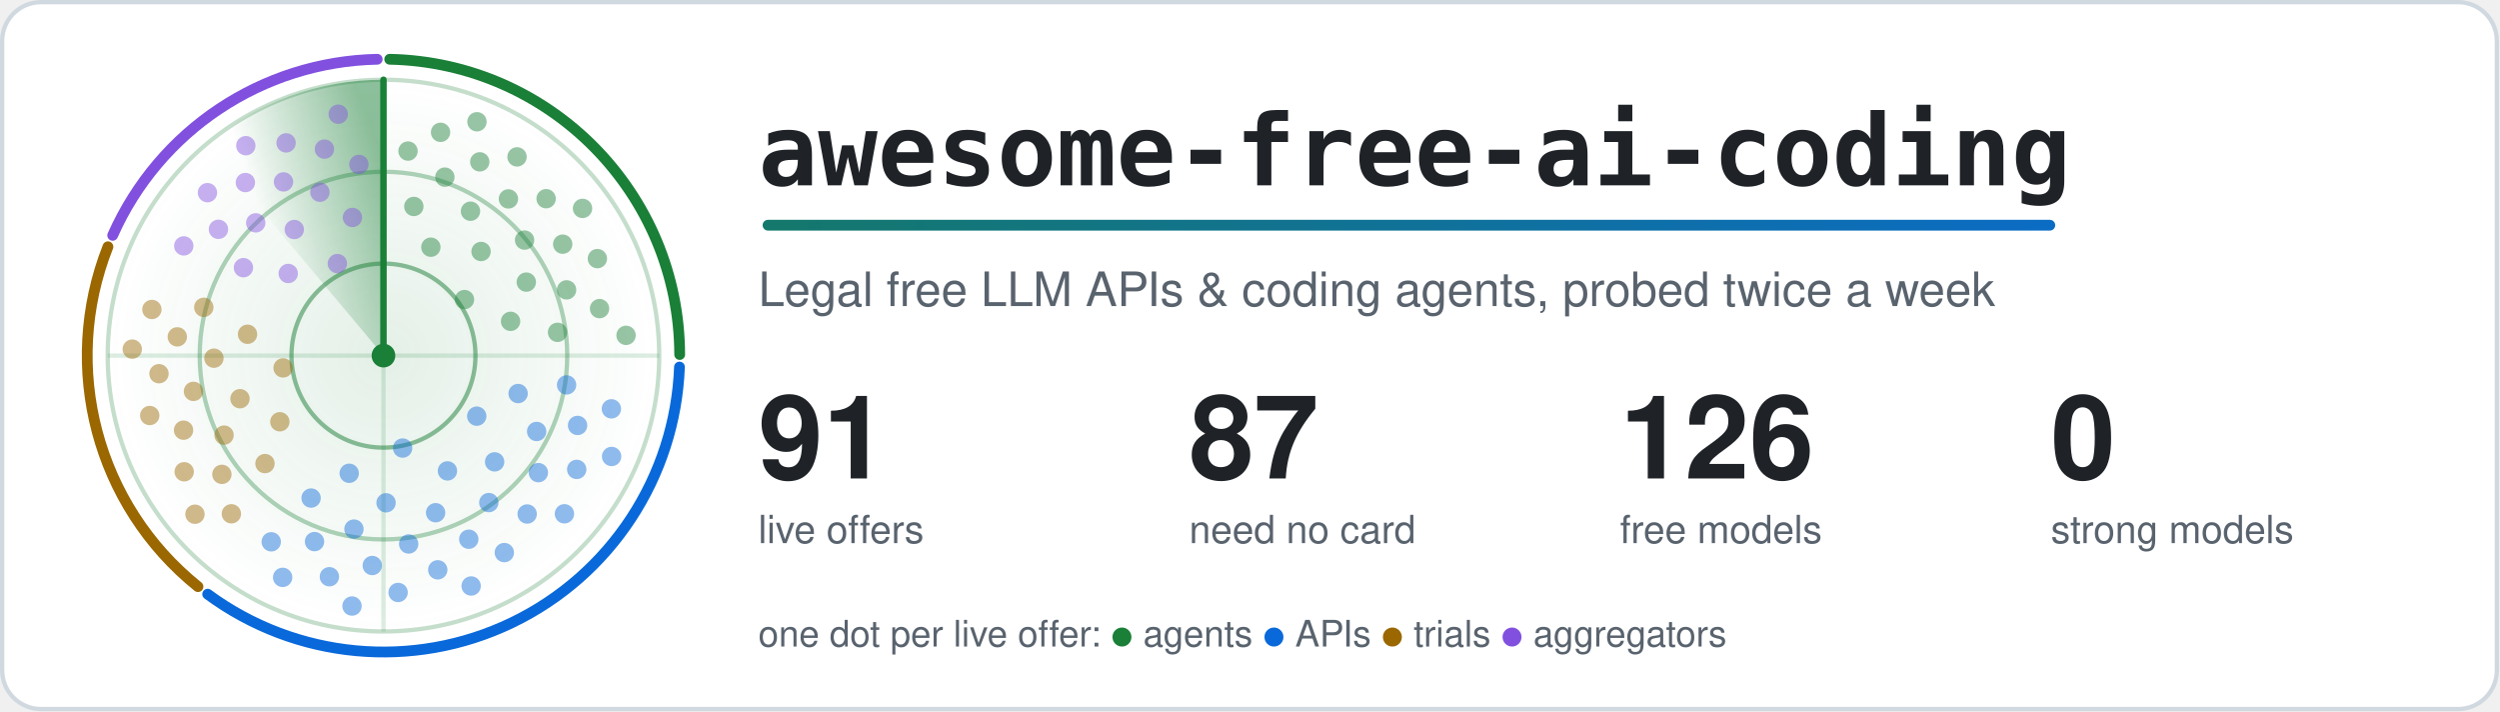
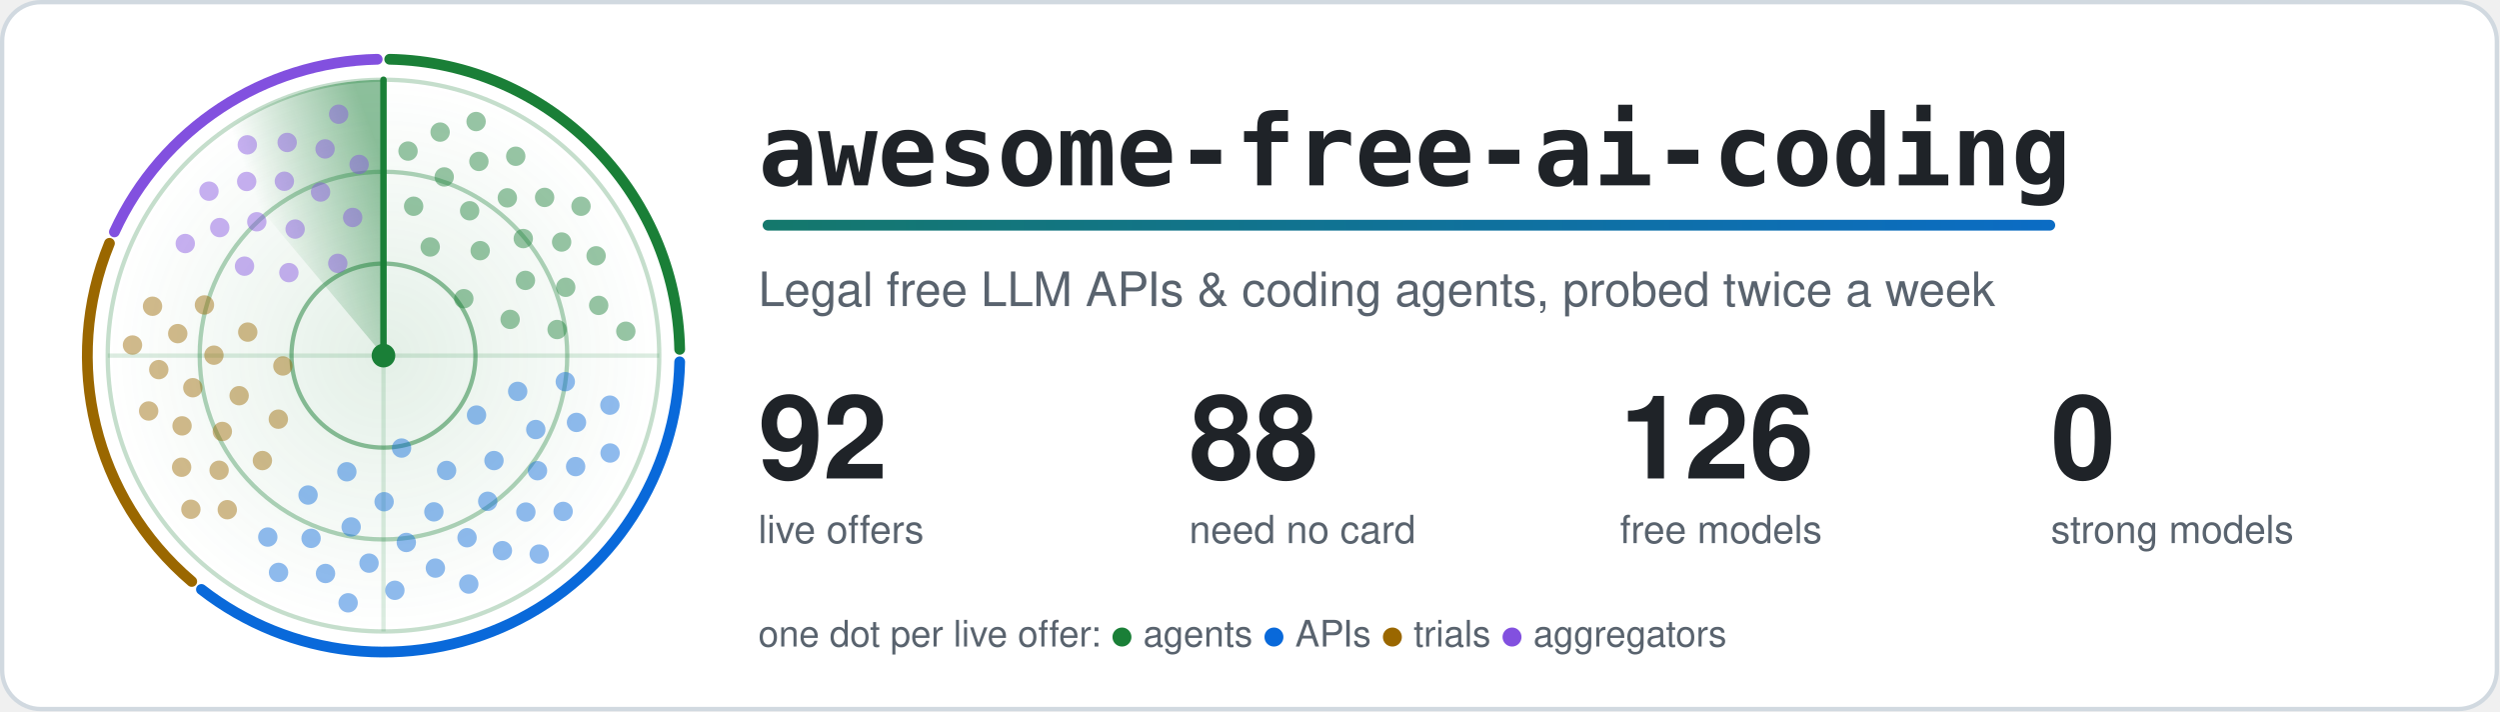
<svg xmlns="http://www.w3.org/2000/svg" width="1160" height="330" viewBox="0 0 1160 330" role="img" aria-labelledby="title">
  <style>.card{fill:#ffffff;stroke:#d1d9e0}.t{fill:#1f2328}.m{fill:#59636e}.ring{stroke:#1a7f37}.hub{fill:#1a7f37}.beam{stroke:#1a7f37}.s0,.s1,.g0,.g1{stop-color:#1a7f37}.a0{stop-color:#1a7f37}.a1{stop-color:#0969da}.dot.agents,.key.agents{fill:#1a7f37}.rim.agents{stroke:#1a7f37}.dot.apis,.key.apis{fill:#0969da}.rim.apis{stroke:#0969da}.dot.trials,.key.trials{fill:#9a6700}.rim.trials{stroke:#9a6700}.dot.aggregators,.key.aggregators{fill:#8250df}.rim.aggregators{stroke:#8250df}.rim{fill:none}.s0{stop-opacity:.5}.s1,.g1{stop-opacity:0}.g0{stop-opacity:.12}.dot{opacity:.45;animation:ping 6s linear infinite}@keyframes ping{0%,4%{opacity:1}55%,100%{opacity:.45}}.turning{animation:turn 6s linear infinite}@keyframes turn{to{transform:rotate(360deg)}}@media (prefers-reduced-motion: reduce) {.dot { animation: none; opacity: 1 } .turning { animation: none }}</style>
  <defs>
    <linearGradient id="accent" gradientUnits="userSpaceOnUse" x1="0" y1="0" x2="1100" y2="0">
      <stop class="a0" offset="0" />
      <stop class="a1" offset="1" />
    </linearGradient>
  </defs>
  <rect class="card" x="1" y="1" width="1158" height="328" rx="18" stroke-width="2" />
  <defs>
    <radialGradient id="glow">
      <stop class="g0" offset="0" />
      <stop class="g1" offset="1" />
    </radialGradient>
  </defs>
  <circle cx="178.0" cy="165.0" r="128.0" fill="url(#glow)" />
  <circle class="ring" cx="178.0" cy="165.0" r="42.7" fill="none" stroke-width="2" stroke-opacity=".5" />
  <circle class="ring" cx="178.0" cy="165.0" r="85.3" fill="none" stroke-width="2" stroke-opacity=".35" />
  <circle class="ring" cx="178.0" cy="165.0" r="128.0" fill="none" stroke-width="2" stroke-opacity=".25" />
  <path class="ring" d="M50.0 165.0H306.0M178.0 37.0V293.0" stroke-width="2" stroke-opacity=".15" />
-   <path class="rim agents" d="M180.9 27.5A137.5 137.5 0 0 1 315.5 164.5" stroke-width="5" stroke-linecap="round" />
-   <path class="rim apis" d="M315.4 170.3A137.5 137.5 0 0 1 96.4 275.7" stroke-width="5" stroke-linecap="round" />
-   <path class="rim trials" d="M91.9 272.2A137.5 137.5 0 0 1 50.1 114.5" stroke-width="5" stroke-linecap="round" />
-   <path class="rim aggregators" d="M52.3 109.2A137.5 137.5 0 0 1 175.1 27.5" stroke-width="5" stroke-linecap="round" />
+   <path class="rim agents" d="M180.9 27.5A137.5 137.5 0 0 1 315.5 162.1" stroke-width="5" stroke-linecap="round" />
+   <path class="rim apis" d="M315.5 167.9A137.5 137.5 0 0 1 93.5 273.5" stroke-width="5" stroke-linecap="round" />
+   <path class="rim trials" d="M89.0 269.8A137.5 137.5 0 0 1 50.8 112.9" stroke-width="5" stroke-linecap="round" />
+   <path class="rim aggregators" d="M53.1 107.6A137.5 137.5 0 0 1 175.1 27.5" stroke-width="5" stroke-linecap="round" />
  <defs>
    <linearGradient id="sweep" gradientUnits="userSpaceOnUse" x1="178.0" y1="75.4" x2="120.4" y2="96.4">
      <stop class="s0" offset="0" />
      <stop class="s1" offset="1" />
    </linearGradient>
  </defs>
  <g class="turning" style="transform-origin:178.0px 165.0px">
    <path fill="url(#sweep)" d="M178.0 165.0L95.7 66.9A128.0 128.0 0 0 1 178.0 37.0Z" />
    <line class="beam" x1="178.0" y1="165.0" x2="178.0" y2="37.0" stroke-width="3" stroke-linecap="round" />
  </g>
-   <circle class="dot agents" cx="215.6" cy="139.0" r="4.5" style="animation-delay:0.92s" />
-   <circle class="dot agents" cx="200.0" cy="114.7" r="4.5" style="animation-delay:0.39s" />
-   <circle class="dot agents" cx="237.0" cy="149.1" r="4.5" style="animation-delay:1.25s" />
-   <circle class="dot agents" cx="223.3" cy="116.7" r="4.5" style="animation-delay:0.72s" />
-   <circle class="dot agents" cx="192.1" cy="95.8" r="4.5" style="animation-delay:0.19s" />
-   <circle class="dot agents" cx="244.3" cy="130.9" r="4.5" style="animation-delay:1.05s" />
-   <circle class="dot agents" cx="218.4" cy="98.0" r="4.5" style="animation-delay:0.52s" />
-   <circle class="dot agents" cx="258.8" cy="154.2" r="4.5" style="animation-delay:1.37s" />
-   <circle class="dot agents" cx="243.5" cy="111.4" r="4.5" style="animation-delay:0.84s" />
-   <circle class="dot agents" cx="206.5" cy="82.2" r="4.5" style="animation-delay:0.32s" />
-   <circle class="dot agents" cx="263.0" cy="134.5" r="4.5" style="animation-delay:1.17s" />
-   <circle class="dot agents" cx="236.0" cy="92.3" r="4.5" style="animation-delay:0.64s" />
+   <circle class="dot agents" cx="215.3" cy="138.6" r="4.5" style="animation-delay:0.91s" />
+   <circle class="dot agents" cx="199.7" cy="114.6" r="4.5" style="animation-delay:0.39s" />
+   <circle class="dot agents" cx="236.8" cy="148.2" r="4.5" style="animation-delay:1.23s" />
+   <circle class="dot agents" cx="222.9" cy="116.3" r="4.5" style="animation-delay:0.71s" />
+   <circle class="dot agents" cx="192.0" cy="95.7" r="4.5" style="animation-delay:0.19s" />
+   <circle class="dot agents" cx="243.9" cy="130.1" r="4.5" style="animation-delay:1.03s" />
+   <circle class="dot agents" cx="218.0" cy="97.8" r="4.5" style="animation-delay:0.51s" />
+   <circle class="dot agents" cx="258.6" cy="152.9" r="4.5" style="animation-delay:1.36s" />
+   <circle class="dot agents" cx="242.9" cy="110.7" r="4.5" style="animation-delay:0.84s" />
+   <circle class="dot agents" cx="206.2" cy="82.1" r="4.5" style="animation-delay:0.31s" />
+   <circle class="dot agents" cx="262.6" cy="133.3" r="4.5" style="animation-delay:1.16s" />
+   <circle class="dot agents" cx="235.5" cy="91.8" r="4.5" style="animation-delay:0.64s" />
  <circle class="dot agents" cx="189.4" cy="70.1" r="4.5" style="animation-delay:0.11s" />
-   <circle class="dot agents" cx="261.2" cy="113.3" r="4.5" style="animation-delay:0.97s" />
-   <circle class="dot agents" cx="222.7" cy="75.1" r="4.5" style="animation-delay:0.44s" />
-   <circle class="dot agents" cx="278.3" cy="143.2" r="4.5" style="animation-delay:1.30s" />
-   <circle class="dot agents" cx="253.5" cy="92.2" r="4.5" style="animation-delay:0.77s" />
-   <circle class="dot agents" cx="204.5" cy="61.4" r="4.5" style="animation-delay:0.24s" />
-   <circle class="dot agents" cx="277.3" cy="120.0" r="4.5" style="animation-delay:1.09s" />
-   <circle class="dot agents" cx="240.0" cy="72.8" r="4.5" style="animation-delay:0.57s" />
-   <circle class="dot agents" cx="290.6" cy="155.6" r="4.5" style="animation-delay:1.42s" />
-   <circle class="dot agents" cx="270.4" cy="96.7" r="4.5" style="animation-delay:0.89s" />
-   <circle class="dot agents" cx="221.4" cy="56.5" r="4.5" style="animation-delay:0.36s" />
-   <circle class="dot apis" cx="186.9" cy="207.9" r="4.5" style="animation-delay:2.80s" />
-   <circle class="dot apis" cx="221.3" cy="193.1" r="4.5" style="animation-delay:2.05s" />
-   <circle class="dot apis" cx="162.1" cy="219.6" r="4.5" style="animation-delay:3.27s" />
-   <circle class="dot apis" cx="207.7" cy="218.5" r="4.5" style="animation-delay:2.52s" />
-   <circle class="dot apis" cx="240.5" cy="182.6" r="4.5" style="animation-delay:1.76s" />
-   <circle class="dot apis" cx="179.2" cy="233.3" r="4.5" style="animation-delay:2.98s" />
-   <circle class="dot apis" cx="229.6" cy="214.3" r="4.5" style="animation-delay:2.23s" />
-   <circle class="dot apis" cx="144.4" cy="231.1" r="4.5" style="animation-delay:3.45s" />
-   <circle class="dot apis" cx="202.2" cy="237.9" r="4.5" style="animation-delay:2.69s" />
-   <circle class="dot apis" cx="249.1" cy="200.2" r="4.5" style="animation-delay:1.94s" />
-   <circle class="dot apis" cx="164.3" cy="245.5" r="4.5" style="animation-delay:3.16s" />
-   <circle class="dot apis" cx="226.9" cy="233.2" r="4.5" style="animation-delay:2.41s" />
-   <circle class="dot apis" cx="263.0" cy="178.6" r="4.5" style="animation-delay:1.65s" />
-   <circle class="dot apis" cx="189.7" cy="252.4" r="4.5" style="animation-delay:2.87s" />
-   <circle class="dot apis" cx="249.9" cy="219.3" r="4.5" style="animation-delay:2.12s" />
-   <circle class="dot apis" cx="146.0" cy="251.3" r="4.5" style="animation-delay:3.34s" />
-   <circle class="dot apis" cx="217.6" cy="250.2" r="4.5" style="animation-delay:2.58s" />
-   <circle class="dot apis" cx="268.1" cy="197.4" r="4.5" style="animation-delay:1.83s" />
-   <circle class="dot apis" cx="172.8" cy="262.4" r="4.5" style="animation-delay:3.05s" />
-   <circle class="dot apis" cx="244.7" cy="238.5" r="4.5" style="animation-delay:2.30s" />
-   <circle class="dot apis" cx="125.9" cy="251.4" r="4.5" style="animation-delay:3.52s" />
-   <circle class="dot apis" cx="203.2" cy="264.4" r="4.5" style="animation-delay:2.76s" />
-   <circle class="dot apis" cx="267.7" cy="217.8" r="4.5" style="animation-delay:2.01s" />
-   <circle class="dot apis" cx="152.9" cy="267.6" r="4.5" style="animation-delay:3.23s" />
-   <circle class="dot apis" cx="234.1" cy="256.4" r="4.5" style="animation-delay:2.47s" />
-   <circle class="dot apis" cx="283.8" cy="189.7" r="4.5" style="animation-delay:1.72s" />
-   <circle class="dot apis" cx="184.8" cy="274.9" r="4.5" style="animation-delay:2.94s" />
-   <circle class="dot apis" cx="262.0" cy="238.4" r="4.5" style="animation-delay:2.19s" />
-   <circle class="dot apis" cx="131.2" cy="267.9" r="4.5" style="animation-delay:3.41s" />
-   <circle class="dot apis" cx="218.7" cy="271.9" r="4.5" style="animation-delay:2.65s" />
-   <circle class="dot apis" cx="283.9" cy="211.8" r="4.5" style="animation-delay:1.90s" />
-   <circle class="dot apis" cx="163.4" cy="281.2" r="4.5" style="animation-delay:3.12s" />
-   <circle class="dot trials" cx="131.4" cy="170.7" r="4.5" style="animation-delay:4.38s" />
-   <circle class="dot trials" cx="129.9" cy="195.7" r="4.5" style="animation-delay:3.96s" />
-   <circle class="dot trials" cx="114.9" cy="155.1" r="4.5" style="animation-delay:4.65s" />
-   <circle class="dot trials" cx="111.4" cy="185.0" r="4.5" style="animation-delay:4.22s" />
-   <circle class="dot trials" cx="123.0" cy="215.1" r="4.5" style="animation-delay:3.79s" />
-   <circle class="dot trials" cx="99.3" cy="166.2" r="4.5" style="animation-delay:4.49s" />
-   <circle class="dot trials" cx="104.0" cy="201.9" r="4.5" style="animation-delay:4.06s" />
-   <circle class="dot trials" cx="94.6" cy="142.6" r="4.5" style="animation-delay:4.75s" />
-   <circle class="dot trials" cx="89.8" cy="181.6" r="4.5" style="animation-delay:4.32s" />
-   <circle class="dot trials" cx="103.0" cy="220.1" r="4.5" style="animation-delay:3.89s" />
-   <circle class="dot trials" cx="82.3" cy="156.3" r="4.5" style="animation-delay:4.59s" />
-   <circle class="dot trials" cx="85.2" cy="199.6" r="4.5" style="animation-delay:4.16s" />
-   <circle class="dot trials" cx="107.4" cy="238.4" r="4.5" style="animation-delay:3.73s" />
-   <circle class="dot trials" cx="73.8" cy="173.4" r="4.5" style="animation-delay:4.42s" />
-   <circle class="dot trials" cx="85.5" cy="218.9" r="4.5" style="animation-delay:4.00s" />
-   <circle class="dot trials" cx="70.5" cy="143.6" r="4.5" style="animation-delay:4.69s" />
-   <circle class="dot trials" cx="69.5" cy="192.8" r="4.5" style="animation-delay:4.26s" />
-   <circle class="dot trials" cx="90.5" cy="238.6" r="4.5" style="animation-delay:3.83s" />
-   <circle class="dot trials" cx="61.4" cy="162.0" r="4.5" style="animation-delay:4.52s" />
-   <circle class="dot aggregators" cx="156.6" cy="122.3" r="4.5" style="animation-delay:5.56s" />
-   <circle class="dot aggregators" cx="133.8" cy="126.9" r="4.5" style="animation-delay:5.18s" />
-   <circle class="dot aggregators" cx="163.6" cy="100.9" r="4.5" style="animation-delay:5.79s" />
-   <circle class="dot aggregators" cx="136.6" cy="106.5" r="4.5" style="animation-delay:5.41s" />
-   <circle class="dot aggregators" cx="113.0" cy="124.2" r="4.5" style="animation-delay:5.03s" />
-   <circle class="dot aggregators" cx="148.5" cy="89.2" r="4.5" style="animation-delay:5.65s" />
-   <circle class="dot aggregators" cx="118.7" cy="103.4" r="4.5" style="animation-delay:5.27s" />
-   <circle class="dot aggregators" cx="166.6" cy="76.3" r="4.5" style="animation-delay:5.88s" />
-   <circle class="dot aggregators" cx="131.6" cy="84.4" r="4.5" style="animation-delay:5.50s" />
-   <circle class="dot aggregators" cx="101.4" cy="106.4" r="4.5" style="animation-delay:5.12s" />
-   <circle class="dot aggregators" cx="150.6" cy="69.2" r="4.5" style="animation-delay:5.73s" />
-   <circle class="dot aggregators" cx="113.9" cy="84.7" r="4.5" style="animation-delay:5.36s" />
-   <circle class="dot aggregators" cx="85.3" cy="114.1" r="4.5" style="animation-delay:4.98s" />
-   <circle class="dot aggregators" cx="132.8" cy="66.3" r="4.5" style="animation-delay:5.59s" />
-   <circle class="dot aggregators" cx="96.3" cy="89.4" r="4.5" style="animation-delay:5.21s" />
-   <circle class="dot aggregators" cx="157.0" cy="53.0" r="4.5" style="animation-delay:5.82s" />
-   <circle class="dot aggregators" cx="114.1" cy="67.6" r="4.5" style="animation-delay:5.45s" />
+   <circle class="dot agents" cx="260.7" cy="112.3" r="4.5" style="animation-delay:0.96s" />
+   <circle class="dot agents" cx="222.3" cy="74.9" r="4.5" style="animation-delay:0.44s" />
+   <circle class="dot agents" cx="277.9" cy="141.7" r="4.5" style="animation-delay:1.28s" />
+   <circle class="dot agents" cx="252.8" cy="91.6" r="4.5" style="animation-delay:0.76s" />
+   <circle class="dot agents" cx="204.3" cy="61.3" r="4.5" style="animation-delay:0.24s" />
+   <circle class="dot agents" cx="276.7" cy="118.7" r="4.5" style="animation-delay:1.08s" />
+   <circle class="dot agents" cx="239.4" cy="72.5" r="4.5" style="animation-delay:0.56s" />
+   <circle class="dot agents" cx="290.5" cy="153.7" r="4.5" style="animation-delay:1.40s" />
+   <circle class="dot agents" cx="269.7" cy="95.7" r="4.5" style="animation-delay:0.88s" />
+   <circle class="dot agents" cx="221.0" cy="56.4" r="4.5" style="animation-delay:0.36s" />
+   <circle class="dot apis" cx="186.4" cy="207.9" r="4.5" style="animation-delay:2.81s" />
+   <circle class="dot apis" cx="221.2" cy="192.6" r="4.5" style="animation-delay:2.04s" />
+   <circle class="dot apis" cx="161.0" cy="218.9" r="4.5" style="animation-delay:3.29s" />
+   <circle class="dot apis" cx="207.3" cy="218.3" r="4.5" style="animation-delay:2.52s" />
+   <circle class="dot apis" cx="240.3" cy="181.6" r="4.5" style="animation-delay:1.75s" />
+   <circle class="dot apis" cx="178.3" cy="232.8" r="4.5" style="animation-delay:3.00s" />
+   <circle class="dot apis" cx="229.3" cy="213.7" r="4.5" style="animation-delay:2.23s" />
+   <circle class="dot apis" cx="143.0" cy="229.7" r="4.5" style="animation-delay:3.47s" />
+   <circle class="dot apis" cx="201.4" cy="237.5" r="4.5" style="animation-delay:2.70s" />
+   <circle class="dot apis" cx="248.7" cy="199.3" r="4.5" style="animation-delay:1.93s" />
+   <circle class="dot apis" cx="163.0" cy="244.5" r="4.5" style="animation-delay:3.18s" />
+   <circle class="dot apis" cx="226.4" cy="232.6" r="4.5" style="animation-delay:2.41s" />
+   <circle class="dot apis" cx="262.4" cy="177.1" r="4.5" style="animation-delay:1.64s" />
+   <circle class="dot apis" cx="188.6" cy="251.7" r="4.5" style="animation-delay:2.88s" />
+   <circle class="dot apis" cx="249.5" cy="218.4" r="4.5" style="animation-delay:2.11s" />
+   <circle class="dot apis" cx="144.4" cy="249.8" r="4.5" style="animation-delay:3.36s" />
+   <circle class="dot apis" cx="216.8" cy="249.5" r="4.5" style="animation-delay:2.59s" />
+   <circle class="dot apis" cx="267.6" cy="196.0" r="4.5" style="animation-delay:1.82s" />
+   <circle class="dot apis" cx="171.3" cy="261.3" r="4.5" style="animation-delay:3.07s" />
+   <circle class="dot apis" cx="244.1" cy="237.6" r="4.5" style="animation-delay:2.29s" />
+   <circle class="dot apis" cx="124.3" cy="249.2" r="4.5" style="animation-delay:3.54s" />
+   <circle class="dot apis" cx="202.1" cy="263.6" r="4.5" style="animation-delay:2.77s" />
+   <circle class="dot apis" cx="267.2" cy="216.5" r="4.5" style="animation-delay:2.00s" />
+   <circle class="dot apis" cx="151.1" cy="266.1" r="4.5" style="animation-delay:3.25s" />
+   <circle class="dot apis" cx="233.2" cy="255.5" r="4.5" style="animation-delay:2.48s" />
+   <circle class="dot apis" cx="283.1" cy="188.0" r="4.5" style="animation-delay:1.71s" />
+   <circle class="dot apis" cx="183.3" cy="273.9" r="4.5" style="animation-delay:2.95s" />
+   <circle class="dot apis" cx="261.4" cy="237.3" r="4.5" style="animation-delay:2.18s" />
+   <circle class="dot apis" cx="129.3" cy="265.6" r="4.5" style="animation-delay:3.43s" />
+   <circle class="dot apis" cx="217.6" cy="271.0" r="4.5" style="animation-delay:2.66s" />
+   <circle class="dot apis" cx="283.2" cy="210.2" r="4.5" style="animation-delay:1.89s" />
+   <circle class="dot apis" cx="161.6" cy="279.7" r="4.5" style="animation-delay:3.14s" />
+   <circle class="dot apis" cx="250.3" cy="257.1" r="4.5" style="animation-delay:2.36s" />
+   <circle class="dot trials" cx="131.3" cy="169.8" r="4.5" style="animation-delay:4.40s" />
+   <circle class="dot trials" cx="129.2" cy="194.5" r="4.5" style="animation-delay:3.98s" />
+   <circle class="dot trials" cx="115.0" cy="154.1" r="4.5" style="animation-delay:4.66s" />
+   <circle class="dot trials" cx="111.0" cy="183.6" r="4.5" style="animation-delay:4.24s" />
+   <circle class="dot trials" cx="121.8" cy="213.7" r="4.5" style="animation-delay:3.82s" />
+   <circle class="dot trials" cx="99.3" cy="164.8" r="4.5" style="animation-delay:4.50s" />
+   <circle class="dot trials" cx="103.2" cy="200.2" r="4.5" style="animation-delay:4.08s" />
+   <circle class="dot trials" cx="94.9" cy="141.5" r="4.5" style="animation-delay:4.76s" />
+   <circle class="dot trials" cx="89.5" cy="179.9" r="4.5" style="animation-delay:4.34s" />
+   <circle class="dot trials" cx="101.7" cy="218.2" r="4.5" style="animation-delay:3.92s" />
+   <circle class="dot trials" cx="82.5" cy="154.8" r="4.5" style="animation-delay:4.60s" />
+   <circle class="dot trials" cx="84.5" cy="197.6" r="4.5" style="animation-delay:4.18s" />
+   <circle class="dot trials" cx="105.5" cy="236.5" r="4.5" style="animation-delay:3.76s" />
+   <circle class="dot trials" cx="73.7" cy="171.5" r="4.5" style="animation-delay:4.44s" />
+   <circle class="dot trials" cx="84.3" cy="216.8" r="4.5" style="animation-delay:4.02s" />
+   <circle class="dot trials" cx="70.8" cy="142.1" r="4.5" style="animation-delay:4.70s" />
+   <circle class="dot trials" cx="69.0" cy="190.7" r="4.5" style="animation-delay:4.28s" />
+   <circle class="dot trials" cx="88.6" cy="236.3" r="4.5" style="animation-delay:3.86s" />
+   <circle class="dot trials" cx="61.5" cy="160.1" r="4.5" style="animation-delay:4.54s" />
+   <circle class="dot aggregators" cx="156.8" cy="122.2" r="4.5" style="animation-delay:5.56s" />
+   <circle class="dot aggregators" cx="134.1" cy="126.5" r="4.5" style="animation-delay:5.19s" />
+   <circle class="dot aggregators" cx="163.7" cy="100.9" r="4.5" style="animation-delay:5.79s" />
+   <circle class="dot aggregators" cx="137.0" cy="106.3" r="4.5" style="animation-delay:5.42s" />
+   <circle class="dot aggregators" cx="113.5" cy="123.5" r="4.5" style="animation-delay:5.05s" />
+   <circle class="dot aggregators" cx="148.8" cy="89.1" r="4.5" style="animation-delay:5.65s" />
+   <circle class="dot aggregators" cx="119.2" cy="102.9" r="4.5" style="animation-delay:5.28s" />
+   <circle class="dot aggregators" cx="166.7" cy="76.3" r="4.5" style="animation-delay:5.88s" />
+   <circle class="dot aggregators" cx="132.0" cy="84.1" r="4.5" style="animation-delay:5.51s" />
+   <circle class="dot aggregators" cx="102.0" cy="105.6" r="4.5" style="animation-delay:5.13s" />
+   <circle class="dot aggregators" cx="150.9" cy="69.1" r="4.5" style="animation-delay:5.74s" />
+   <circle class="dot aggregators" cx="114.5" cy="84.2" r="4.5" style="animation-delay:5.36s" />
+   <circle class="dot aggregators" cx="86.0" cy="113.0" r="4.5" style="animation-delay:4.99s" />
+   <circle class="dot aggregators" cx="133.3" cy="66.1" r="4.5" style="animation-delay:5.59s" />
+   <circle class="dot aggregators" cx="97.0" cy="88.7" r="4.5" style="animation-delay:5.22s" />
+   <circle class="dot aggregators" cx="157.2" cy="53.0" r="4.5" style="animation-delay:5.82s" />
+   <circle class="dot aggregators" cx="114.8" cy="67.2" r="4.5" style="animation-delay:5.45s" />
  <circle class="hub" cx="178.0" cy="165.0" r="5.5" />
  <text class="t" x="352" y="86" font-family="ui-monospace, SFMono-Regular, Menlo, Consolas, monospace" font-size="46" font-weight="700">awesome-free-ai-coding</text>
  <rect x="354" y="102" width="600" height="5" rx="2.5" fill="url(#accent)" />
  <text class="m" x="352" y="142" font-family="-apple-system, BlinkMacSystemFont, 'Segoe UI', Helvetica, Arial, sans-serif" font-size="22">Legal free LLM APIs &amp; coding agents, probed twice a week</text>
-   <text class="t" x="352" y="222" font-family="-apple-system, BlinkMacSystemFont, 'Segoe UI', Helvetica, Arial, sans-serif" font-size="54" font-weight="700">91</text>
+   <text class="t" x="352" y="222" font-family="-apple-system, BlinkMacSystemFont, 'Segoe UI', Helvetica, Arial, sans-serif" font-size="54" font-weight="700">92</text>
  <text class="m" x="352" y="252" font-family="-apple-system, BlinkMacSystemFont, 'Segoe UI', Helvetica, Arial, sans-serif" font-size="18">live offers</text>
-   <text class="t" x="552" y="222" font-family="-apple-system, BlinkMacSystemFont, 'Segoe UI', Helvetica, Arial, sans-serif" font-size="54" font-weight="700">87</text>
+   <text class="t" x="552" y="222" font-family="-apple-system, BlinkMacSystemFont, 'Segoe UI', Helvetica, Arial, sans-serif" font-size="54" font-weight="700">88</text>
  <text class="m" x="552" y="252" font-family="-apple-system, BlinkMacSystemFont, 'Segoe UI', Helvetica, Arial, sans-serif" font-size="18">need no card</text>
  <text class="t" x="752" y="222" font-family="-apple-system, BlinkMacSystemFont, 'Segoe UI', Helvetica, Arial, sans-serif" font-size="54" font-weight="700">126</text>
  <text class="m" x="752" y="252" font-family="-apple-system, BlinkMacSystemFont, 'Segoe UI', Helvetica, Arial, sans-serif" font-size="18">free models</text>
  <text class="t" x="952" y="222" font-family="-apple-system, BlinkMacSystemFont, 'Segoe UI', Helvetica, Arial, sans-serif" font-size="54" font-weight="700">0</text>
  <text class="m" x="952" y="252" font-family="-apple-system, BlinkMacSystemFont, 'Segoe UI', Helvetica, Arial, sans-serif" font-size="18">strong models</text>
  <text class="m" x="352" y="300" font-family="-apple-system, BlinkMacSystemFont, 'Segoe UI', Helvetica, Arial, sans-serif" font-size="17">one dot per live offer: <tspan class="key agents">●</tspan> agents <tspan class="key apis">●</tspan> APIs <tspan class="key trials">●</tspan> trials <tspan class="key aggregators">●</tspan> aggregators</text>
</svg>
